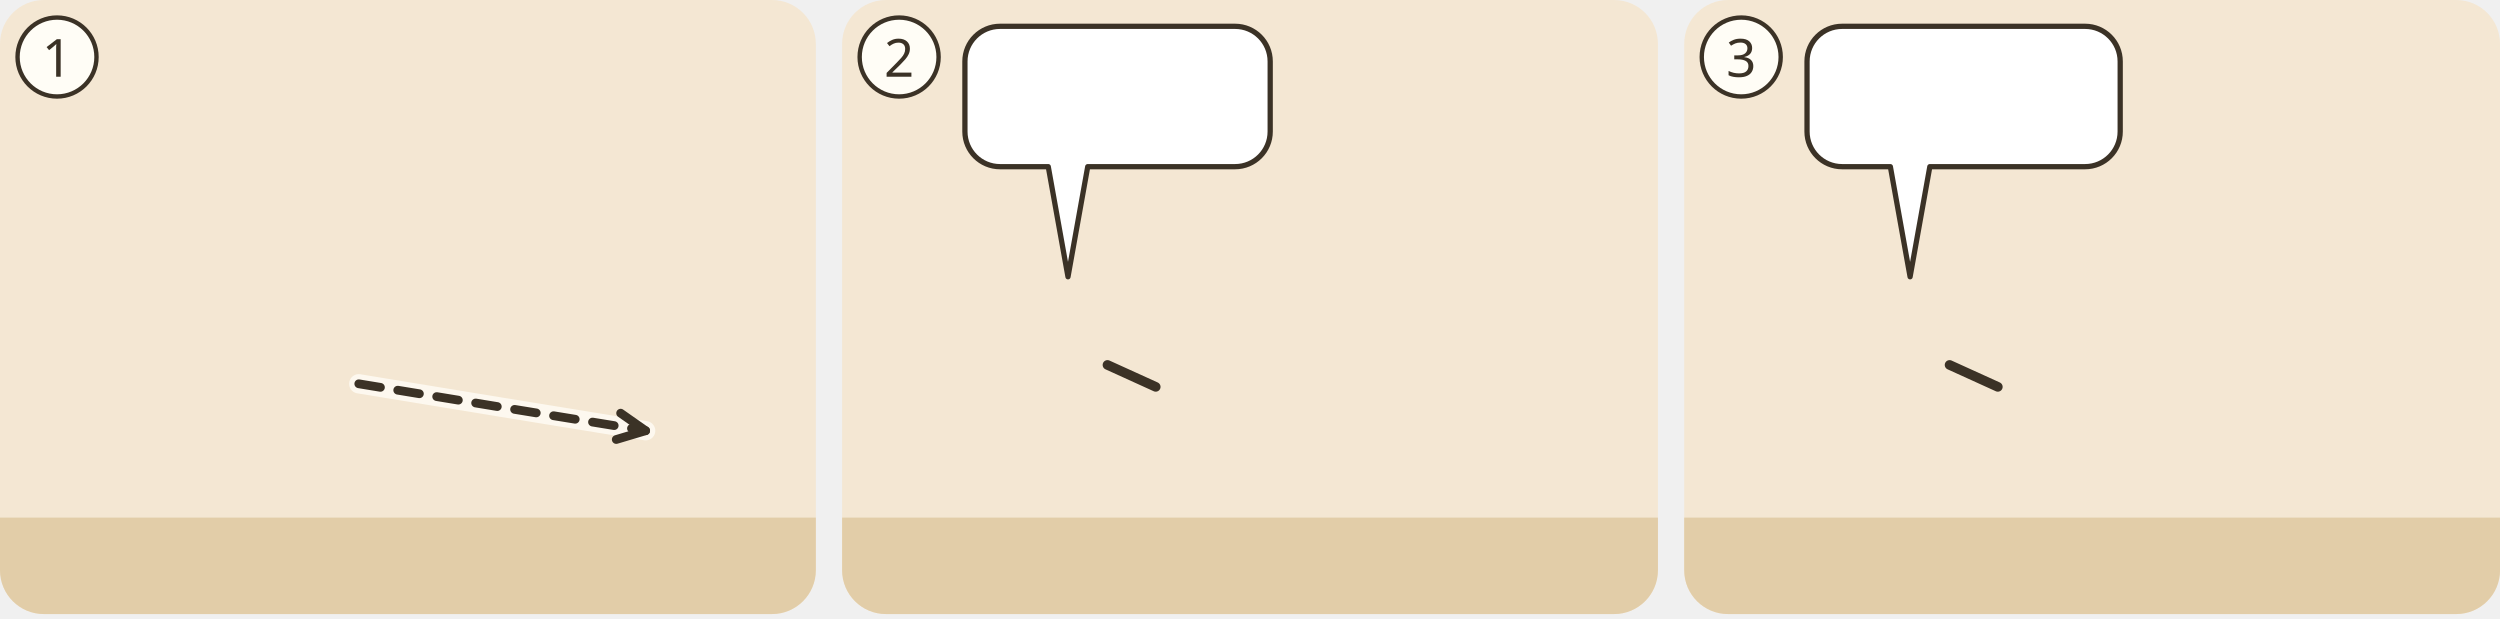
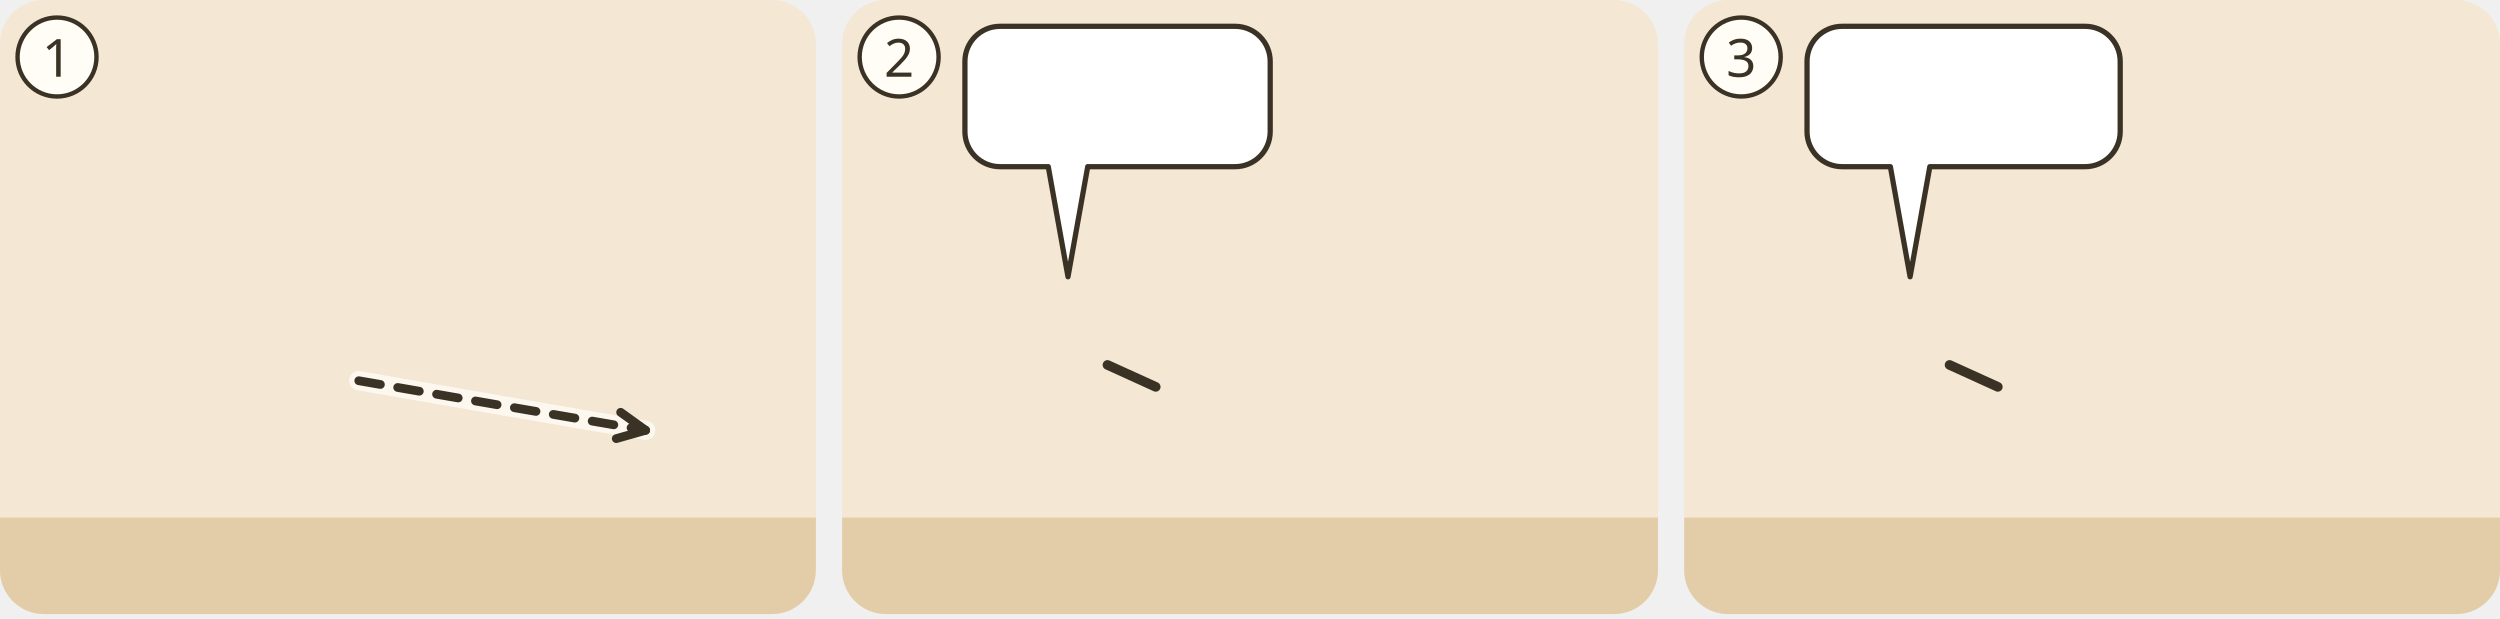
<svg xmlns="http://www.w3.org/2000/svg" viewBox="0 0 380 94">
  <g transform="translate(0 0) scale(0.6667)">
    <g transform="translate(0 0)">
      <clipPath id="ill-cp-1-0-0">
        <rect width="186" height="140" rx="10" />
      </clipPath>
      <g clip-path="url(#ill-cp-1-0-0)">
        <rect width="186" height="140" fill="#F4E7D3" />
        <rect y="118" width="186" height="22" fill="#E2CDA8" />
        <use href="#ill-p-paulus" x="55.5" y="56" width="29.1" height="62" />
        <use href="#ill-kette" x="26.0" y="113" width="24" height="11" />
        <use href="#ill-z-ziel" x="150.0" y="89" width="22" height="35" />
-         <path d="M81.8 87.5Q114.5 92.9 147.2 98.2" fill="none" stroke="#FFFDF6" stroke-width="4.4" stroke-linecap="round" opacity=".8" />
-         <path d="M81.8 87.5Q114.5 92.9 147.2 98.2" fill="none" stroke="#3B3226" stroke-width="2" stroke-dasharray="5 4" stroke-linecap="round" />
-         <path d="M140.5 100.2L147.2 98.2L141.5 94.2" fill="none" stroke="#3B3226" stroke-width="2" stroke-linecap="round" stroke-linejoin="round" />
+         <path d="M81.8 86.8Q114.5 92.5 147.2 98.1" fill="none" stroke="#FFFDF6" stroke-width="4.4" stroke-linecap="round" opacity=".8" />
+         <path d="M81.8 86.8Q114.5 92.5 147.2 98.1" fill="none" stroke="#3B3226" stroke-width="2" stroke-dasharray="5 4" stroke-linecap="round" />
+         <path d="M140.5 100.0L147.2 98.1L141.5 94.0" fill="none" stroke="#3B3226" stroke-width="2" stroke-linecap="round" stroke-linejoin="round" />
      </g>
      <circle cx="13" cy="13" r="9" fill="#FFFDF6" stroke="#3B3226" />
      <text x="13" y="17.5" text-anchor="middle" font-family="sans-serif" font-size="12" fill="#3B3226">1</text>
    </g>
  </g>
  <g transform="translate(128 0) scale(0.6667)">
    <g transform="translate(0 0)">
      <clipPath id="ill-cp-2-0-0">
        <rect width="186" height="140" rx="10" />
      </clipPath>
      <g clip-path="url(#ill-cp-2-0-0)">
        <rect width="186" height="140" fill="#F4E7D3" />
        <rect y="118" width="186" height="22" fill="#E2CDA8" />
        <use href="#ill-p-paulus" x="37.4" y="58" width="28.1" height="60" />
        <path d="M60.5 83.2L71.5 88.2" stroke="#3B3226" stroke-width="2.2" stroke-linecap="round" />
        <use href="#ill-p-g-glaubende" x="120.4" y="58" width="28.1" height="60" />
        <use href="#ill-kette" x="26.0" y="113" width="24" height="11" />
        <use href="#ill-z-trauer" x="58.5" y="69.1" width="6" height="9" />
        <g>
          <path d="M36 6H89.6A8 8 0 0 1 97.6 14V30A8 8 0 0 1 89.6 38L56 38L51.5 63.1L47 38H36A8 8 0 0 1 28 30V14A8 8 0 0 1 36 6Z" fill="#FFFFFF" stroke="#3B3226" stroke-width="1.2" stroke-linejoin="round" />
          <use href="#ill-p-gast2" x="34" y="13.6" width="7.8" height="18.4" />
          <use href="#ill-p-gast" x="41.8" y="13.6" width="7.8" height="18.4" />
          <use href="#ill-p-menge" x="37.9" y="12" width="7.8" height="20" />
          <use href="#ill-kreuz" x="54.6" y="12" width="13.6" height="20" />
          <use href="#ill-z-ablehnen" x="73.3" y="12" width="18.3" height="20" />
        </g>
      </g>
      <circle cx="13" cy="13" r="9" fill="#FFFDF6" stroke="#3B3226" />
      <text x="13" y="17.5" text-anchor="middle" font-family="sans-serif" font-size="12" fill="#3B3226">2</text>
    </g>
  </g>
  <g transform="translate(256 0) scale(0.6667)">
    <g transform="translate(0 0)">
      <clipPath id="ill-cp-3-0-0">
        <rect width="186" height="140" rx="10" />
      </clipPath>
      <g clip-path="url(#ill-cp-3-0-0)">
        <rect width="186" height="140" fill="#F4E7D3" />
        <rect y="118" width="186" height="22" fill="#E2CDA8" />
        <use href="#ill-p-paulus" x="37.4" y="58" width="28.1" height="60" />
        <path d="M60.5 83.2L71.5 88.2" stroke="#3B3226" stroke-width="2.2" stroke-linecap="round" />
        <use href="#ill-p-g-glaubende" x="120.4" y="58" width="28.1" height="60" />
        <use href="#ill-kette" x="26.0" y="113" width="24" height="11" />
        <g>
          <path d="M36 6H91.4A8 8 0 0 1 99.4 14V30A8 8 0 0 1 91.4 38L56 38L51.5 63.1L47 38H36A8 8 0 0 1 28 30V14A8 8 0 0 1 36 6Z" fill="#FFFFFF" stroke="#3B3226" stroke-width="1.2" stroke-linejoin="round" />
          <use href="#ill-neue-schoepfung" x="34" y="12" width="26.7" height="20" />
          <use href="#ill-p-jesus" x="65.7" y="12" width="9.4" height="20" />
          <use href="#ill-z-hinab" x="80.0" y="12" width="13.3" height="20" />
        </g>
      </g>
      <circle cx="13" cy="13" r="9" fill="#FFFDF6" stroke="#3B3226" />
      <text x="13" y="17.5" text-anchor="middle" font-family="sans-serif" font-size="12" fill="#3B3226">3</text>
    </g>
  </g>
</svg>
